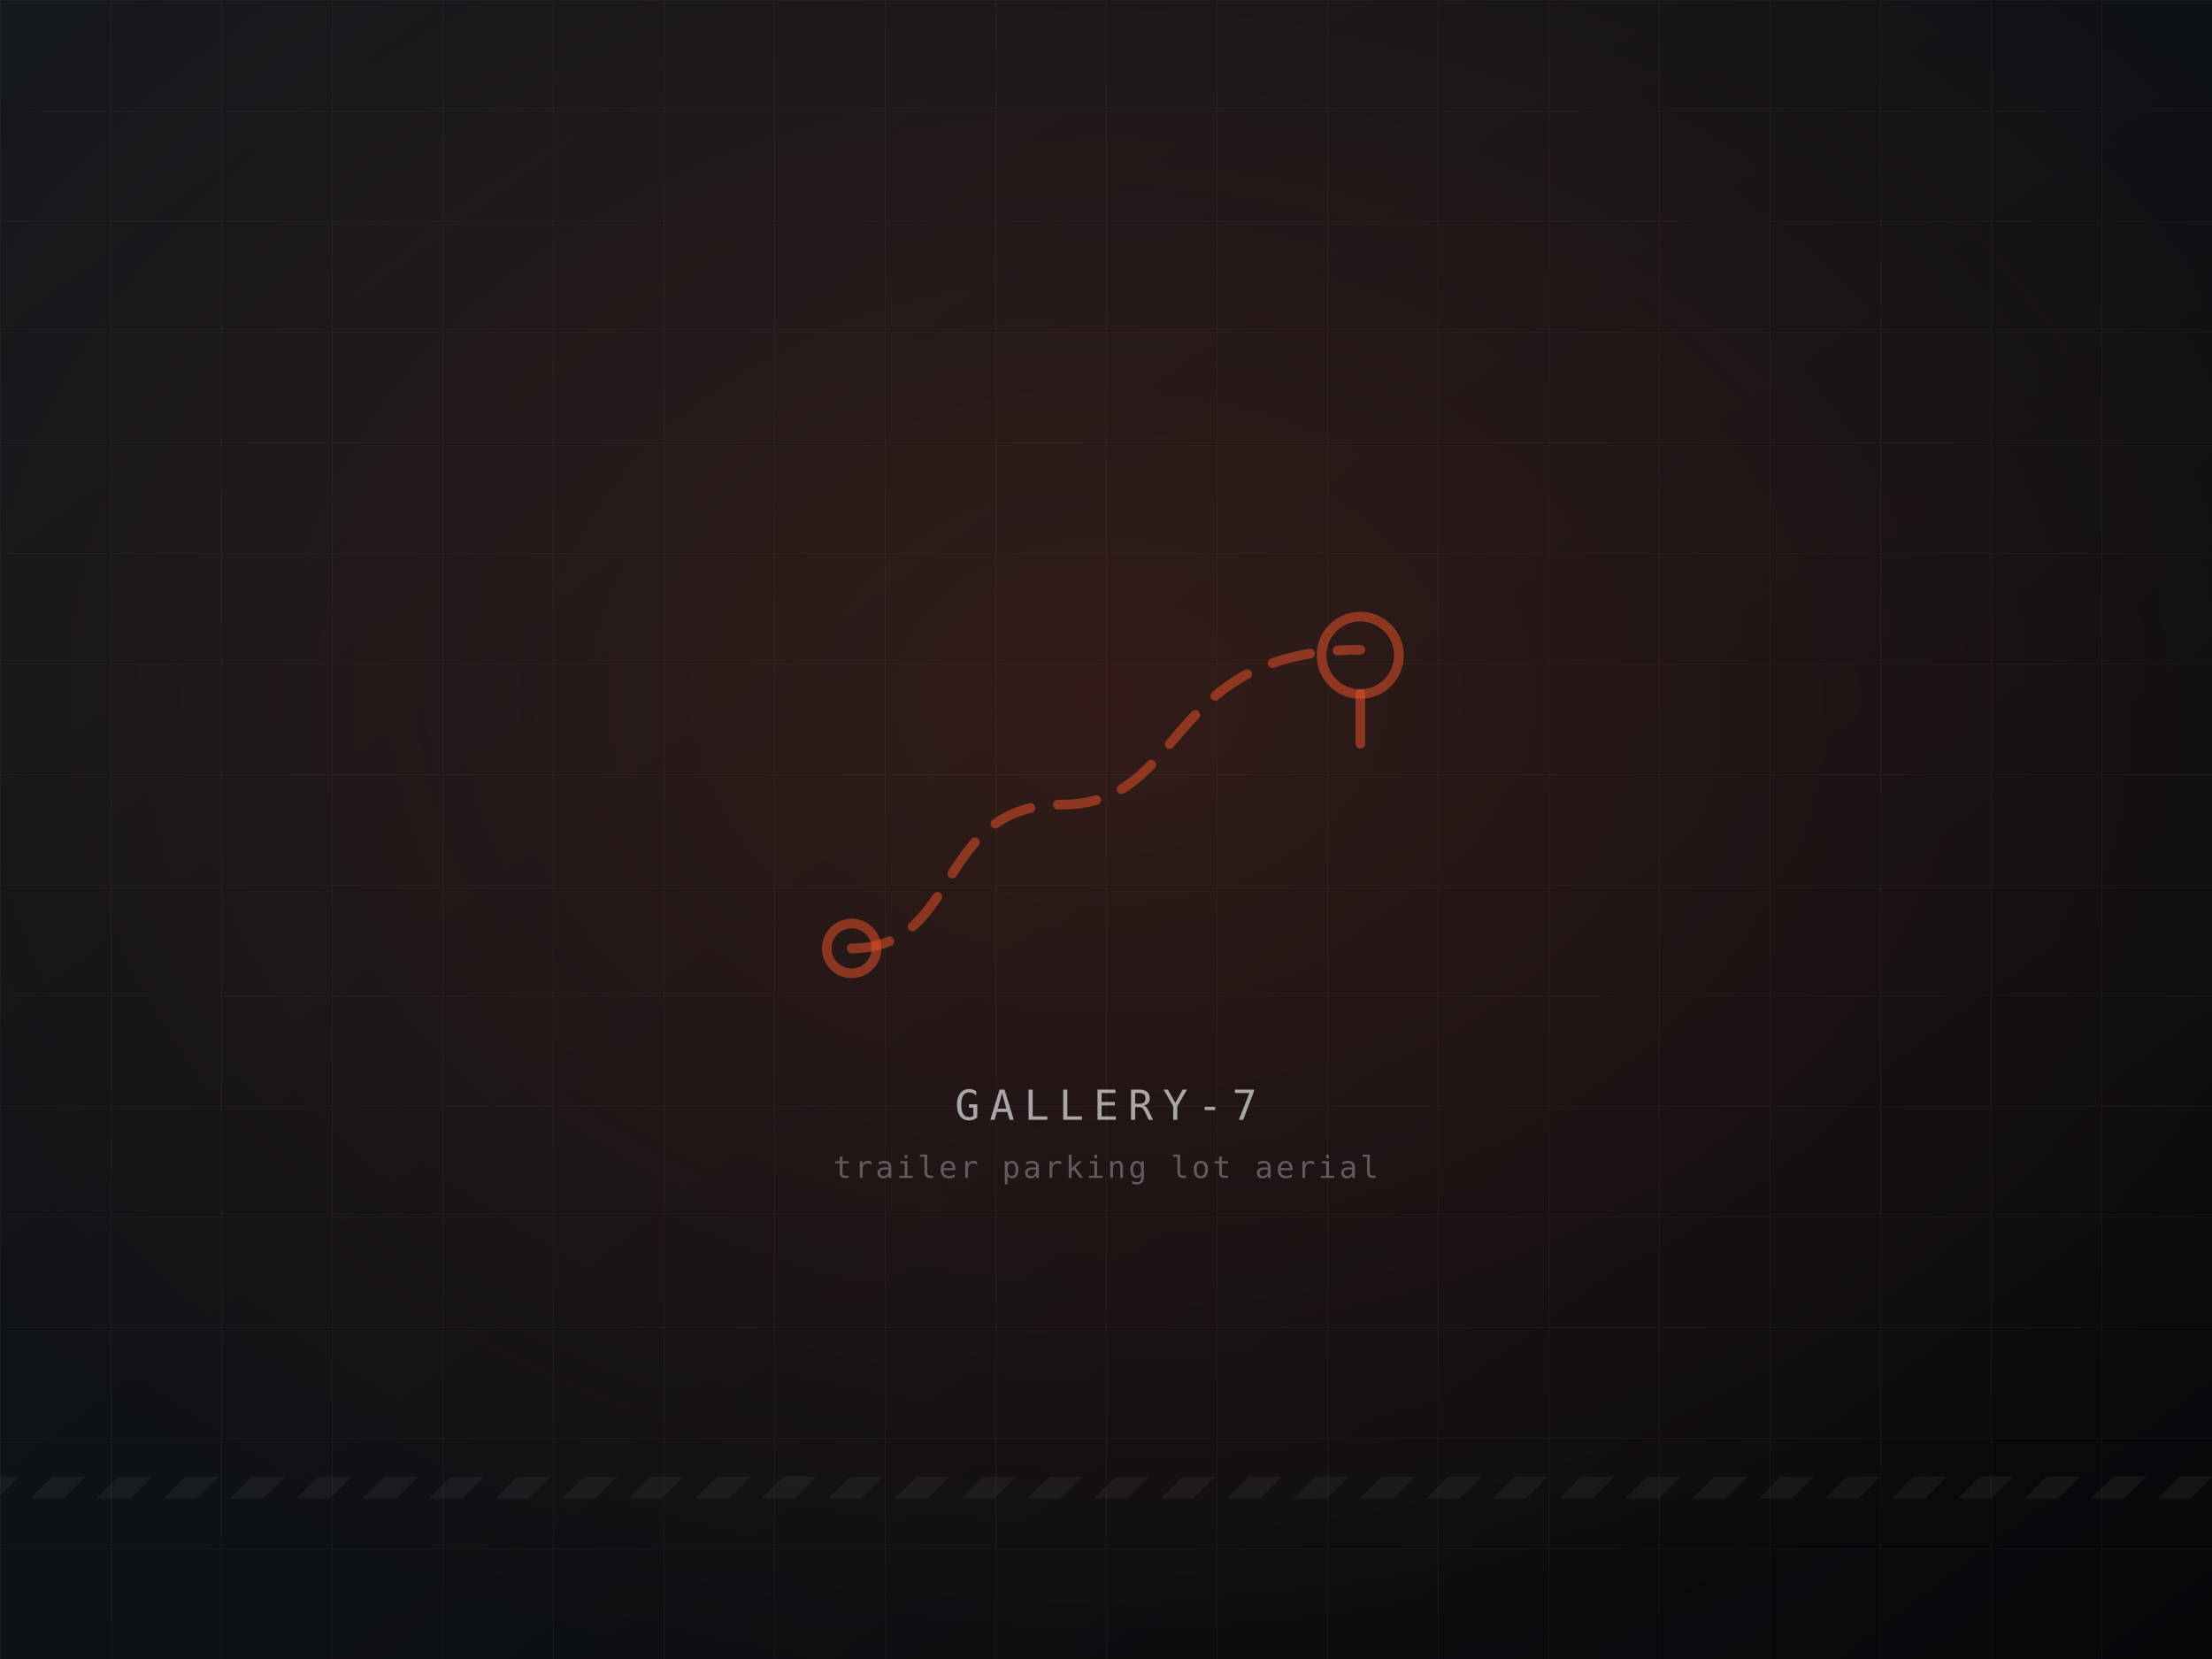
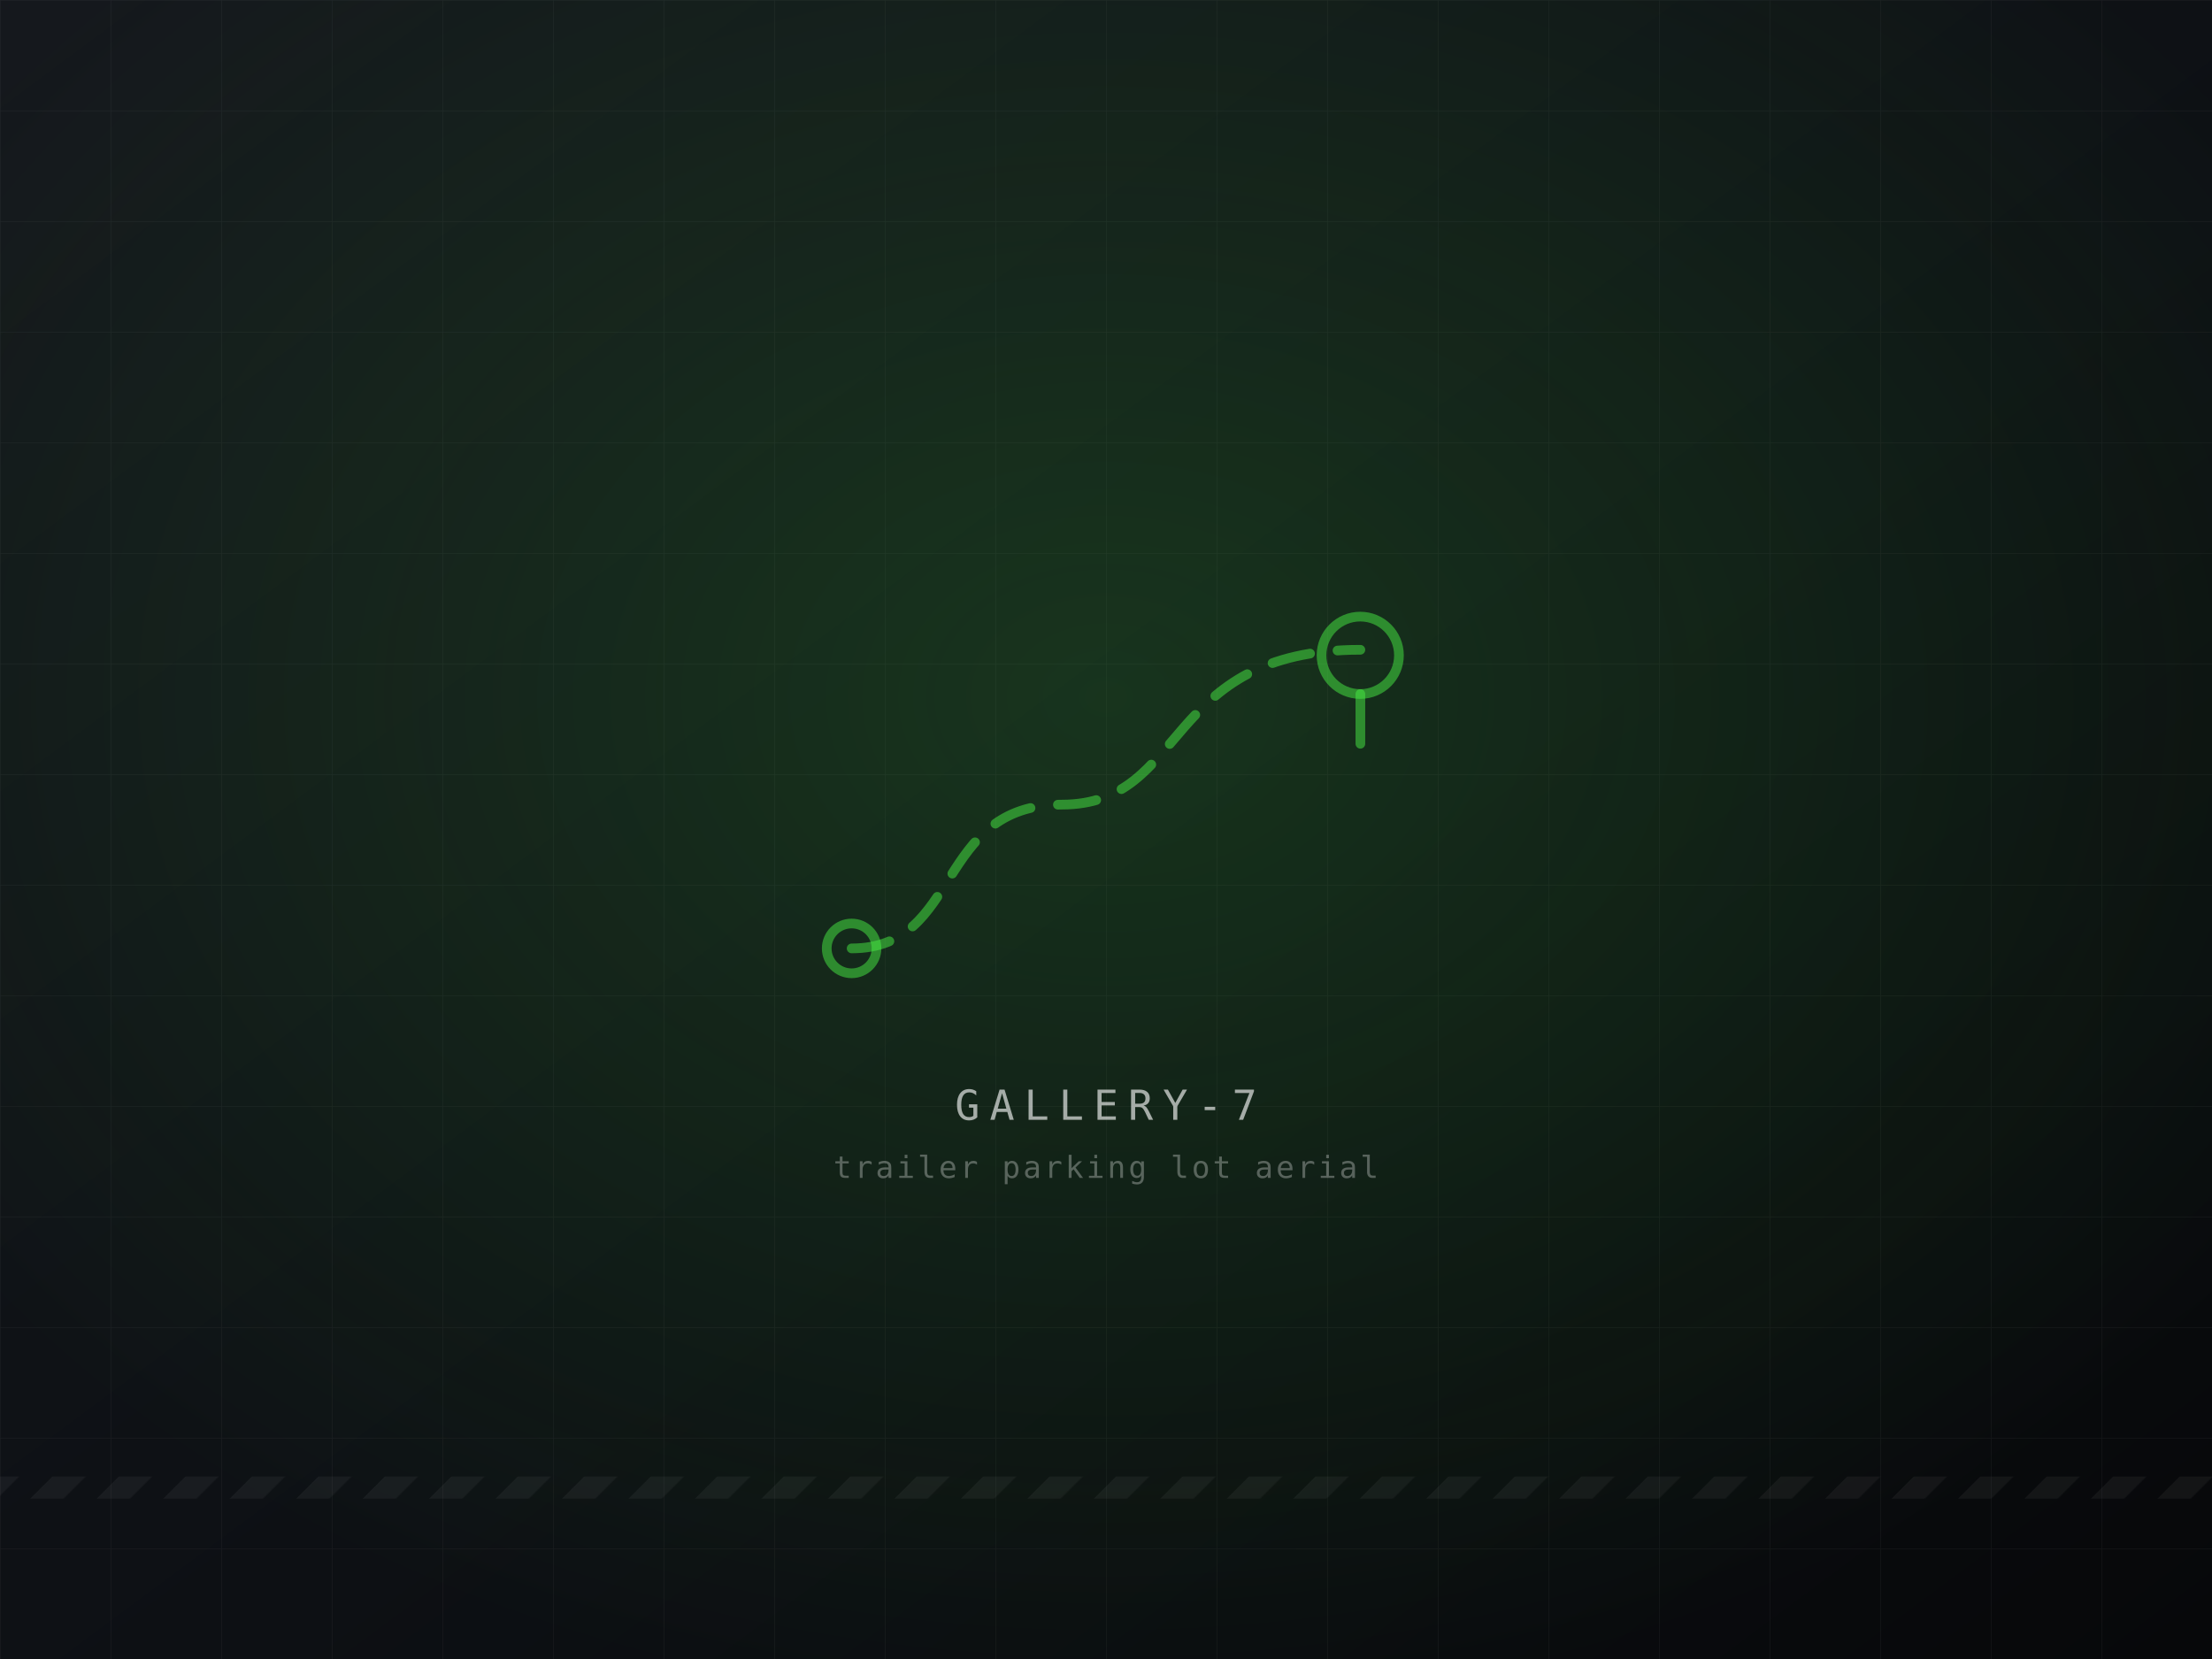
<svg xmlns="http://www.w3.org/2000/svg" viewBox="0 0 1600 1200" width="1600" height="1200" role="img" aria-label="trailer parking lot aerial">
  <defs>
    <linearGradient id="bggallery7" x1="0" y1="0" x2="1" y2="1">
      <stop offset="0" stop-color="#15181d" />
      <stop offset="0.55" stop-color="#0d1014" />
      <stop offset="1" stop-color="#07080a" />
    </linearGradient>
    <radialGradient id="glowgallery7" cx="0.5" cy="0.42" r="0.62">
-       <stop offset="0" stop-color="#f0552b" stop-opacity="0.16" />
-       <stop offset="1" stop-color="#f0552b" stop-opacity="0" />
+       <stop offset="0" stop-color="#49ef45" stop-opacity="0.16" />
+       <stop offset="1" stop-color="#49ef45" stop-opacity="0" />
    </radialGradient>
    <pattern id="gridgallery7" width="80" height="80" patternUnits="userSpaceOnUse">
      <path d="M80 0H0V80" fill="none" stroke="#ffffff" stroke-opacity="0.05" stroke-width="1" />
    </pattern>
    <pattern id="stripegallery7" width="34" height="34" patternUnits="userSpaceOnUse" patternTransform="rotate(45)">
      <rect width="17" height="34" fill="#ffffff" fill-opacity="0.05" />
    </pattern>
  </defs>
  <rect width="1600" height="1200" fill="url(#bggallery7)" />
  <rect width="1600" height="1200" fill="url(#gridgallery7)" />
  <rect width="1600" height="1200" fill="url(#glowgallery7)" />
  <rect x="0" y="1068" width="1600" height="16" fill="url(#stripegallery7)" />
  <g transform="translate(560, 410) scale(2)">
-     <g fill="none" stroke="#f0552b" stroke-opacity="0.5" stroke-width="3.5" stroke-linecap="round" stroke-linejoin="round">
+     <g fill="none" stroke="#49ef45" stroke-opacity="0.5" stroke-width="3.5" stroke-linecap="round" stroke-linejoin="round">
      <path d="M28 138c40 0 30-52 76-52s36-56 108-56" stroke-dasharray="14 10" />
      <circle cx="28" cy="138" r="9" />
      <path d="M212 46a14 14 0 1 0-0.1 0" />
      <path d="M212 46v18" />
    </g>
  </g>
  <g transform="translate(800, 810)" text-anchor="middle" font-family="ui-monospace, SFMono-Regular, Menlo, monospace">
    <text y="0" fill="#ffffff" fill-opacity="0.62" font-size="30" letter-spacing="7">GALLERY-7</text>
    <text y="42" fill="#ffffff" fill-opacity="0.30" font-size="22" letter-spacing="2">trailer parking lot aerial</text>
  </g>
</svg>
